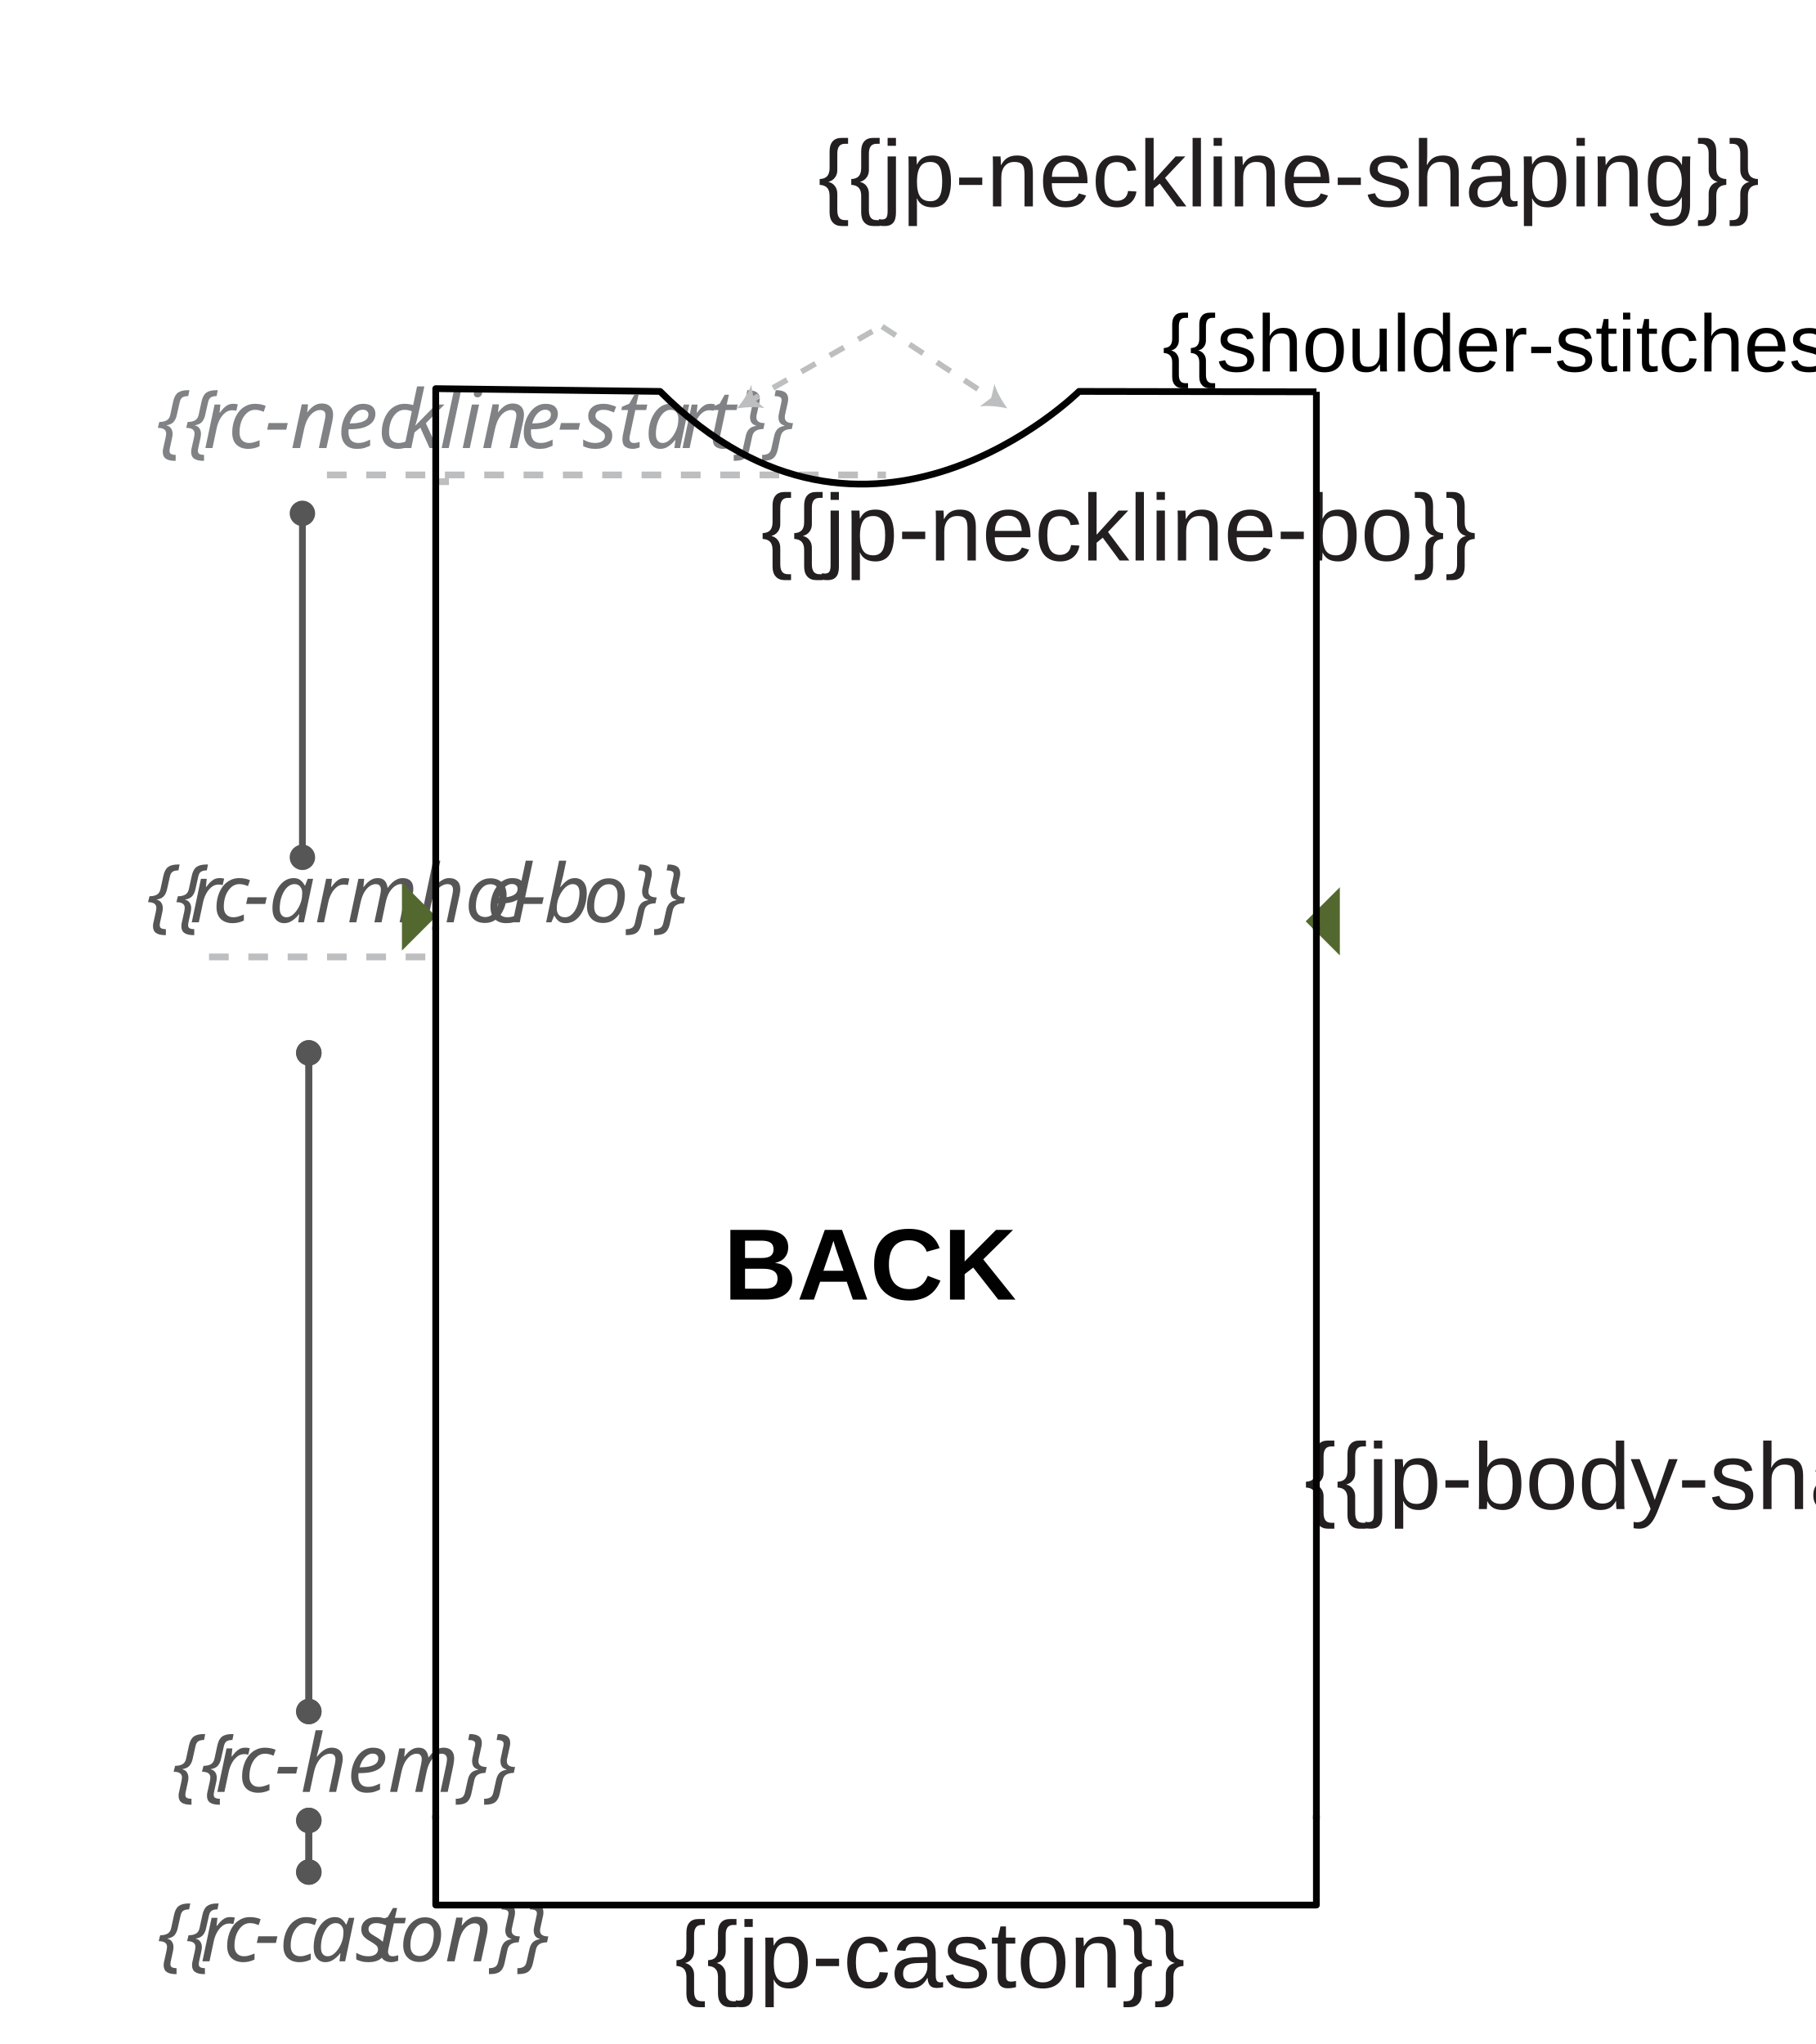
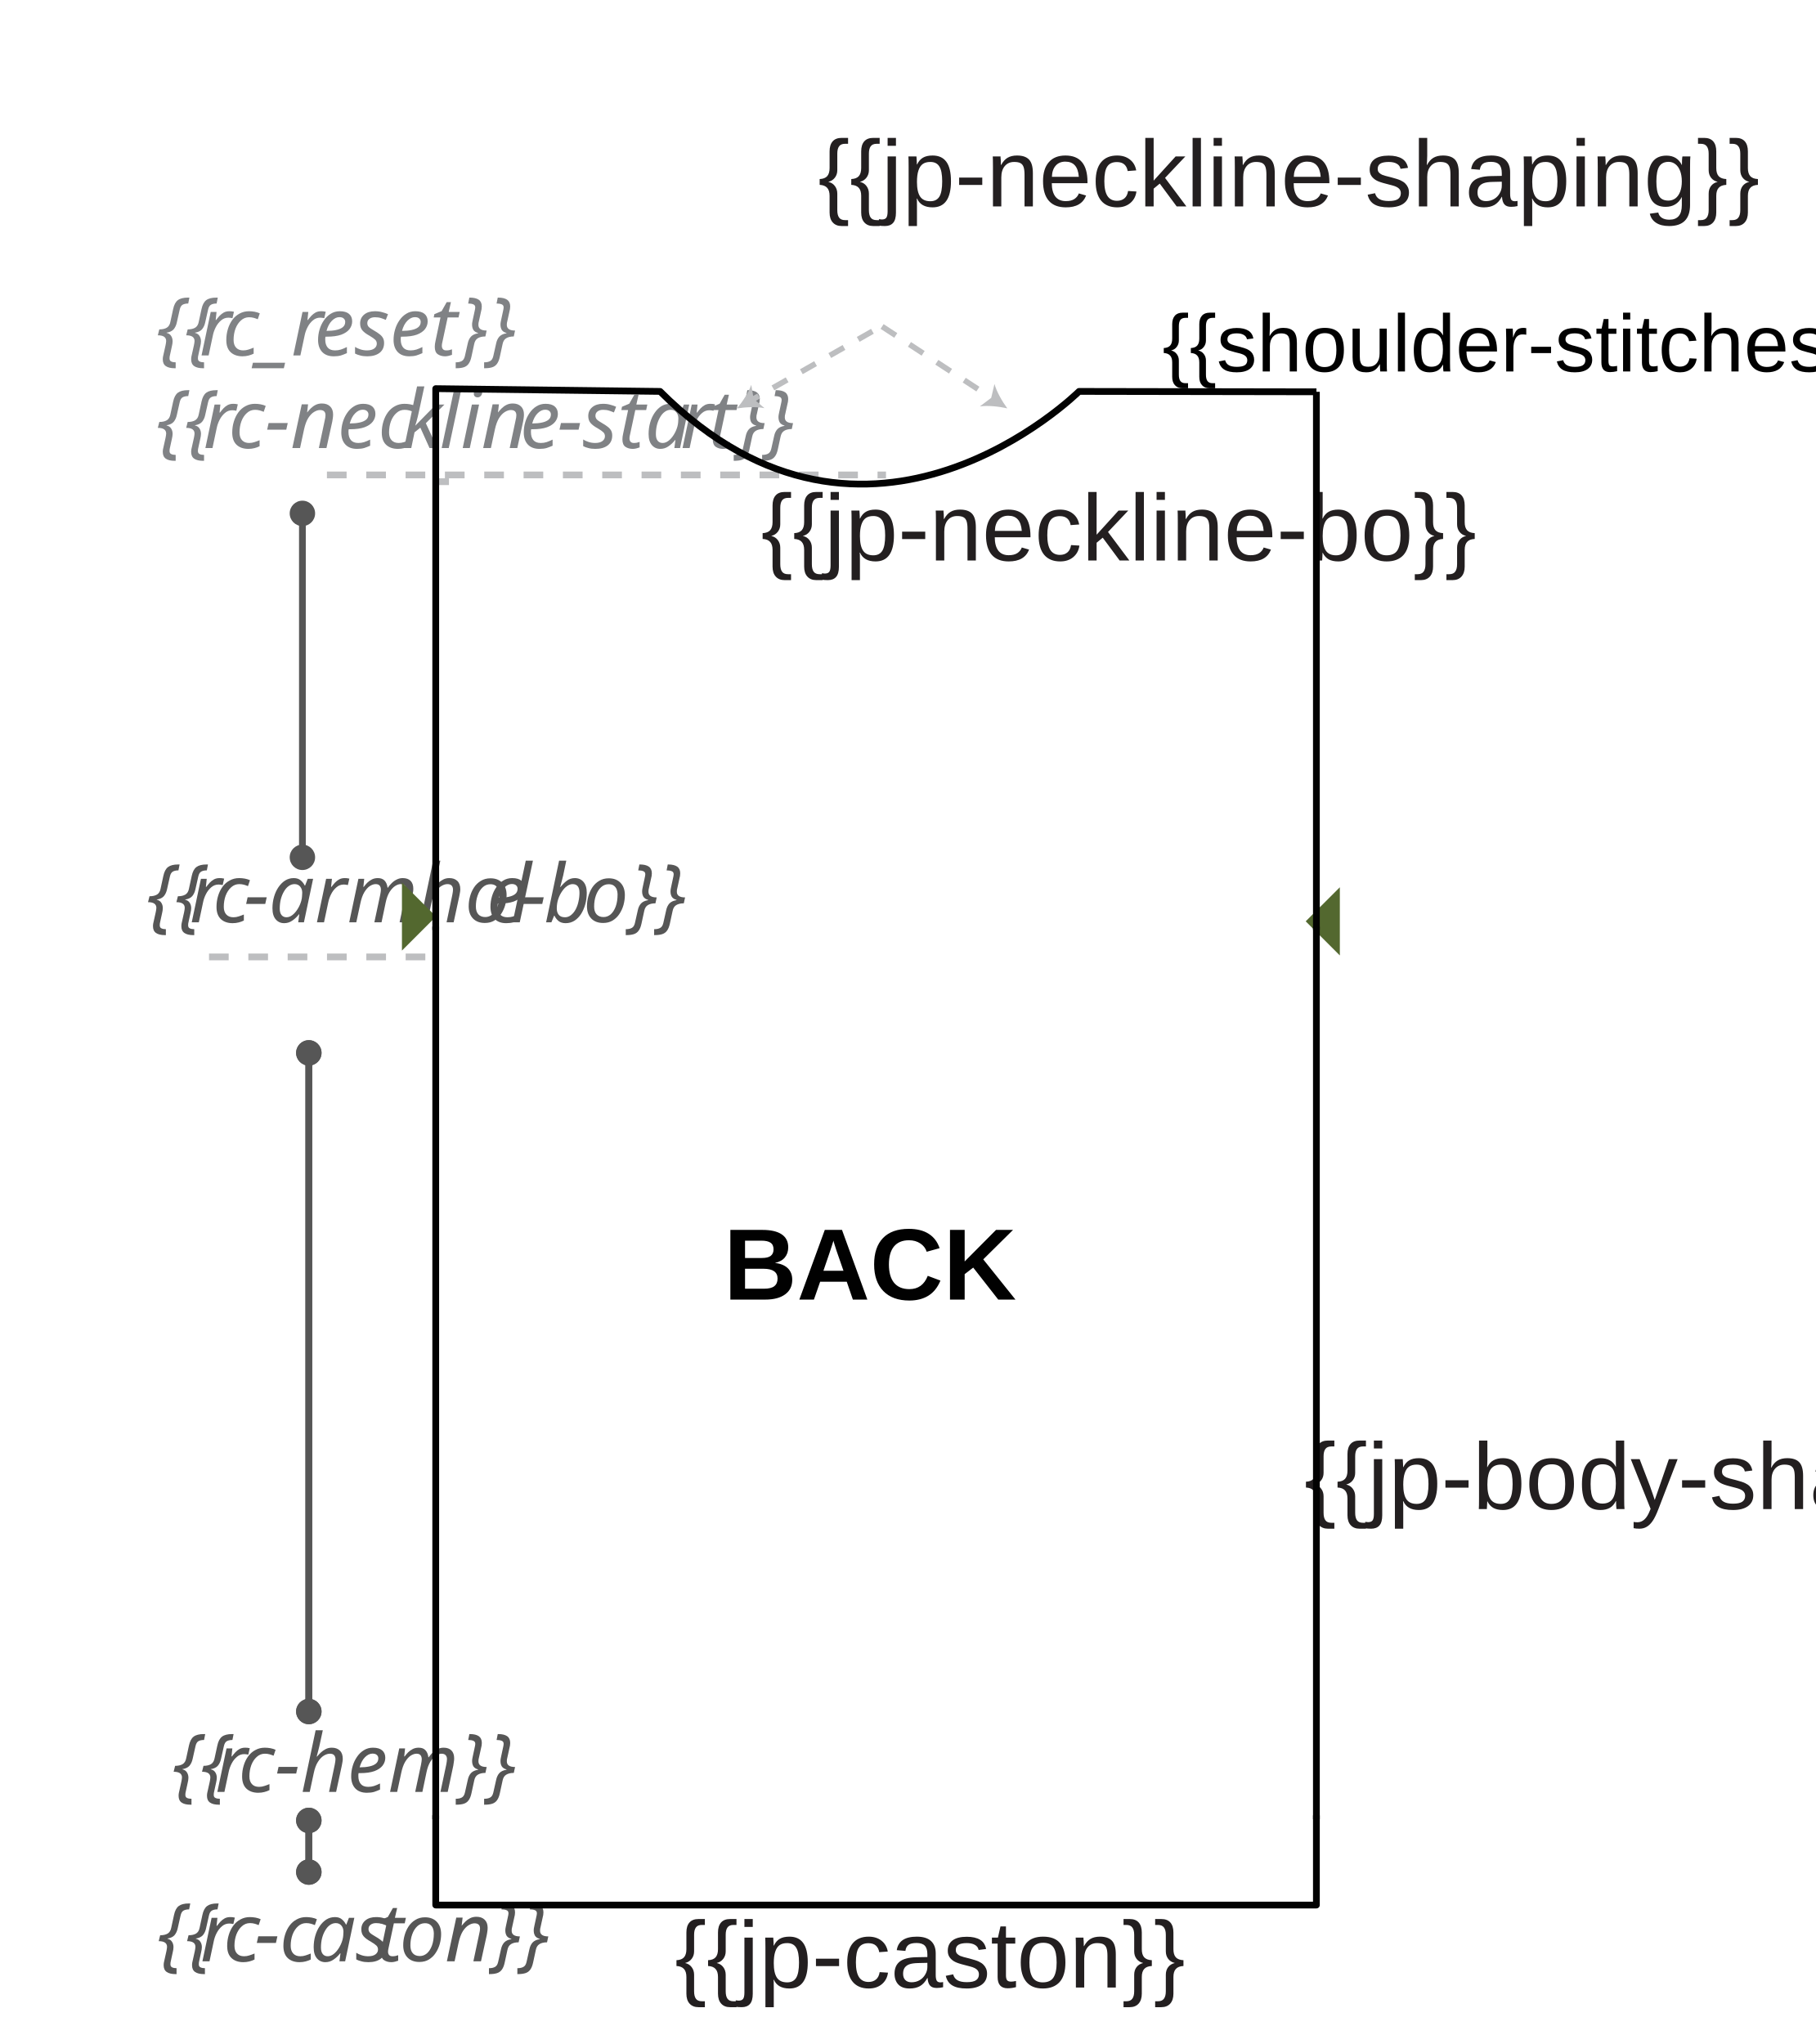
<svg xmlns="http://www.w3.org/2000/svg" width="3.73in" height="4.2in" viewBox="0 0 268.64 302.28">
  <g id="japanee_back">
    <text transform="translate(112.62 82.84)" fill="#231f20" font-family="ArialMT, Arial" font-size="14">
      <tspan x="0" y="0">{{jp-neckline-bo}}</tspan>
    </text>
    <text transform="translate(193.02 223.22)" fill="#231f20" font-family="ArialMT, Arial" font-size="14">
      <tspan x="0" y="0">{{jp-body-shaping}}</tspan>
    </text>
+     <g isolation="isolate">
+       <text transform="translate(23.23 52.5)" fill="#808285" font-family="MyriadPro-It, 'Myriad Pro'" font-size="12" font-style="italic" isolation="isolate">
+         <tspan x="0" y="0">{{</tspan>
+       </text>
+       <text transform="translate(29.48 52.5)" fill="#808285" font-family="MyriadPro-It, 'Myriad Pro'" font-size="12" font-style="italic" isolation="isolate">
+         <tspan x="0" y="0">r</tspan>
+       </text>
+       <text transform="translate(32.91 52.5)" fill="#808285" font-family="MyriadPro-It, 'Myriad Pro'" font-size="12" font-style="italic" isolation="isolate">
+         <tspan x="0" y="0">c_</tspan>
+       </text>
+       <text transform="translate(43.06 52.5)" fill="#808285" font-family="MyriadPro-It, 'Myriad Pro'" font-size="12" font-style="italic" isolation="isolate">
+         <tspan x="0" y="0">r</tspan>
+       </text>
+       <text transform="translate(46.49 52.5)" fill="#808285" font-family="MyriadPro-It, 'Myriad Pro'" font-size="12" font-style="italic" isolation="isolate">
+         <tspan x="0" y="0">eset}}</tspan>
+       </text>
+     </g>
    <text transform="translate(23.23 66.2)" fill="#808285" font-family="MyriadPro-It, 'Myriad Pro'" font-size="12" font-style="italic">
      <tspan x="0" y="0">{{</tspan>
      <tspan x="6.82" y="0" letter-spacing="0em">r</tspan>
      <tspan x="10.56" y="0">c-nec</tspan>
      <tspan x="36.24" y="0" letter-spacing="0em">k</tspan>
      <tspan x="41.8" y="0" letter-spacing="0em">lin</tspan>
      <tspan x="53.7" y="0" letter-spacing="0em">e</tspan>
      <tspan x="59.25" y="0">-sta</tspan>
      <tspan x="77.43" y="0" letter-spacing=".03em">r</tspan>
      <tspan x="81.56" y="0">t}}</tspan>
    </text>
    <text transform="translate(99.87 294.03)" fill="#231f20" font-family="ArialMT, Arial" font-size="14">
      <tspan x="0" y="0">{{jp-caston}}</tspan>
    </text>
    <text transform="translate(121.06 30.44)" fill="#231f20" font-family="ArialMT, Arial" font-size="14">
      <tspan x="0" y="0">{{jp-neckline-shaping}}</tspan>
    </text>
    <g isolation="isolate">
      <text transform="translate(21.78 136.39)" fill="#565656" font-family="MyriadPro-It, 'Myriad Pro'" font-size="12" font-style="italic" isolation="isolate">
        <tspan x="0" y="0">{{</tspan>
      </text>
      <text transform="translate(28.03 136.39)" fill="#565656" font-family="MyriadPro-It, 'Myriad Pro'" font-size="12" font-style="italic" isolation="isolate">
        <tspan x="0" y="0">r</tspan>
      </text>
      <text transform="translate(31.46 136.39)" fill="#565656" font-family="MyriadPro-It, 'Myriad Pro'" font-size="12" font-style="italic" isolation="isolate">
        <tspan x="0" y="0">c</tspan>
      </text>
      <text transform="translate(36.11 136.39)" fill="#565656" font-family="MyriadPro-It, 'Myriad Pro'" font-size="12" font-style="italic" isolation="isolate" letter-spacing=".02em">
        <tspan x="0" y="0">-</tspan>
      </text>
      <text transform="translate(39.74 136.39)" fill="#565656" font-family="MyriadPro-It, 'Myriad Pro'" font-size="12" font-style="italic" isolation="isolate">
        <tspan x="0" y="0">armhol</tspan>
      </text>
      <text transform="translate(72 136.39)" fill="#565656" font-family="MyriadPro-It, 'Myriad Pro'" font-size="12" font-style="italic" isolation="isolate" letter-spacing="0em">
        <tspan x="0" y="0">e</tspan>
      </text>
      <text transform="translate(77.1 136.39)" fill="#565656" font-family="MyriadPro-It, 'Myriad Pro'" font-size="12" font-style="italic" isolation="isolate">
        <tspan x="0" y="0">-</tspan>
      </text>
      <text transform="translate(80.47 136.39)" fill="#565656" font-family="MyriadPro-It, 'Myriad Pro'" font-size="12" font-style="italic" isolation="isolate">
        <tspan x="0" y="0">b</tspan>
      </text>
      <text transform="translate(86.28 136.39)" fill="#565656" font-family="MyriadPro-It, 'Myriad Pro'" font-size="12" font-style="italic" isolation="isolate">
        <tspan x="0" y="0">o}}</tspan>
      </text>
    </g>
    <line x1="64.94" y1="71.18" x2="66.44" y2="71.18" fill="none" stroke="#bdbec0" stroke-miterlimit="10" />
    <line x1="30.93" y1="141.51" x2="64.44" y2="141.51" fill="none" stroke="#bdbec0" stroke-dasharray="2.91 2.91" stroke-miterlimit="10" />
    <line x1="48.38" y1="70.18" x2="131.11" y2="70.18" fill="none" stroke="#bdbec0" stroke-dasharray="2.91 2.91" stroke-miterlimit="10" />
    <line x1="129.1" y1="48.92" x2="111.25" y2="59.08" fill="none" stroke="#bdbec0" stroke-dasharray="2.42 2.42" stroke-miterlimit="10" stroke-width=".83" />
    <path d="M109.06,60.33c.81-.97,1.72-2.34,2.11-3.48l.36,2.08,1.6,1.37c-1.18-.24-2.83-.16-4.07.04Z" fill="#bdbec0" />
    <line x1="130.53" y1="48.21" x2="146.96" y2="58.95" fill="none" stroke="#bdbec0" stroke-dasharray="2.42 2.42" stroke-miterlimit="10" stroke-width=".83" />
    <path d="M149.06,60.33c-1.23-.28-2.87-.46-4.06-.29l1.68-1.27.48-2.05c.33,1.16,1.15,2.59,1.9,3.61Z" fill="#bdbec0" />
    <g isolation="isolate">
      <text transform="translate(23.36 290.15)" fill="#565656" font-family="MyriadPro-It, 'Myriad Pro'" font-size="12" font-style="italic" isolation="isolate">
        <tspan x="0" y="0">{{</tspan>
      </text>
      <text transform="translate(29.61 290.15)" fill="#565656" font-family="MyriadPro-It, 'Myriad Pro'" font-size="12" font-style="italic" isolation="isolate">
        <tspan x="0" y="0">r</tspan>
      </text>
      <text transform="translate(33.04 290.15)" fill="#565656" font-family="MyriadPro-It, 'Myriad Pro'" font-size="12" font-style="italic" isolation="isolate">
        <tspan x="0" y="0">c</tspan>
      </text>
      <text transform="translate(37.69 290.15)" fill="#565656" font-family="MyriadPro-It, 'Myriad Pro'" font-size="12" font-style="italic" isolation="isolate" letter-spacing=".03em">
        <tspan x="0" y="0">-</tspan>
      </text>
      <text transform="translate(41.36 290.15)" fill="#565656" font-family="MyriadPro-It, 'Myriad Pro'" font-size="12" font-style="italic" isolation="isolate" letter-spacing="-.02em">
        <tspan x="0" y="0">c</tspan>
      </text>
      <text transform="translate(45.84 290.15)" fill="#565656" font-family="MyriadPro-It, 'Myriad Pro'" font-size="12" font-style="italic" isolation="isolate">
        <tspan x="0" y="0">as</tspan>
      </text>
      <text transform="translate(55.69 290.15)" fill="#565656" font-family="MyriadPro-It, 'Myriad Pro'" font-size="12" font-style="italic" isolation="isolate">
        <tspan x="0" y="0">t</tspan>
      </text>
      <text transform="translate(59.09 290.15)" fill="#565656" font-family="MyriadPro-It, 'Myriad Pro'" font-size="12" font-style="italic" isolation="isolate">
        <tspan x="0" y="0">on}}</tspan>
      </text>
    </g>
    <line x1="44.75" y1="75.78" x2="44.75" y2="126.86" fill="none" stroke="#565656" />
    <circle cx="44.75" cy="75.87" r="1.88" fill="#565656" />
    <path d="M42.87,126.77c0,1.04.84,1.88,1.88,1.88s1.88-.84,1.88-1.88-.84-1.88-1.88-1.88-1.88.84-1.88,1.88Z" fill="#565656" />
    <line x1="45.7" y1="155.62" x2="45.7" y2="253.27" fill="none" stroke="#565656" />
    <circle cx="45.7" cy="155.71" r="1.88" fill="#565656" />
    <circle cx="45.7" cy="253.18" r="1.88" fill="#565656" />
    <line x1="45.7" y1="155.62" x2="45.7" y2="253.27" fill="none" stroke="#565656" />
    <circle cx="45.7" cy="155.71" r="1.88" fill="#565656" />
    <circle cx="45.7" cy="253.18" r="1.88" fill="#565656" />
    <line x1="45.7" y1="269.2" x2="45.7" y2="277.04" fill="none" stroke="#565656" />
    <path d="M43.82,269.3c0-1.04.84-1.88,1.88-1.88s1.88.84,1.88,1.88-.84,1.88-1.88,1.88-1.88-.84-1.88-1.88Z" fill="#565656" />
    <circle cx="45.7" cy="276.94" r="1.88" fill="#565656" />
    <line x1="45.7" y1="269.2" x2="45.7" y2="277.04" fill="none" stroke="#565656" />
    <path d="M43.82,269.3c0-1.04.84-1.88,1.88-1.88s1.88.84,1.88,1.88-.84,1.88-1.88,1.88-1.88-.84-1.88-1.88Z" fill="#565656" />
    <circle cx="45.7" cy="276.94" r="1.88" fill="#565656" />
    <g isolation="isolate">
      <text transform="translate(25.57 265.08)" fill="#565656" font-family="MyriadPro-It, 'Myriad Pro'" font-size="12" font-style="italic" isolation="isolate">
        <tspan x="0" y="0">{{</tspan>
      </text>
      <text transform="translate(31.82 265.08)" fill="#565656" font-family="MyriadPro-It, 'Myriad Pro'" font-size="12" font-style="italic" isolation="isolate">
        <tspan x="0" y="0">r</tspan>
      </text>
      <text transform="translate(35.25 265.08)" fill="#565656" font-family="MyriadPro-It, 'Myriad Pro'" font-size="12" font-style="italic" isolation="isolate">
        <tspan x="0" y="0">c-hem}}</tspan>
      </text>
    </g>
    <g id="NECK_WIDTH_STS" isolation="isolate">
      <g isolation="isolate">
        <g isolation="isolate">
          <g isolation="isolate">
            <g isolation="isolate">
              <g isolation="isolate">
                <g isolation="isolate">
                  <g isolation="isolate">
                    <text transform="translate(172.01 54.87)" fill="#010101" font-family="ArialMT, Arial" font-size="12" isolation="isolate">
                      <tspan x="0" y="0">{{shoulder-stitches}}sts</tspan>
                    </text>
                  </g>
                </g>
              </g>
            </g>
          </g>
        </g>
      </g>
    </g>
    <g id="targets">
      <circle id="jp-shoulder" cx="200.77" cy="62.62" r="4.28" fill="none" />
      <circle id="jp-cast-on" cx="81.02" cy="293.59" r="4.28" fill="none" />
      <circle id="jp-side-shaping" cx="207.9" cy="214.22" r="4.28" fill="none" />
      <circle id="jp-armhole" cx="210.27" cy="138.18" r="4.28" fill="none" />
      <circle id="jp-armhole-shaping" cx="210.27" cy="113.94" r="4.28" fill="none" />
      <circle id="jp-neckline" cx="89.85" cy="22.82" r="4.28" fill="none" />
      <circle id="jp-neck-center" cx="142.61" cy="78.3" r="4.28" fill="none" />
      <circle id="jp-rows-neckine" cx="51.54" cy="69.74" r="4.28" fill="none" />
      <circle id="jp-rows-reset" cx="51.54" cy="133.9" r="4.28" fill="none" />
      <circle id="jp-rows-armhole-start" cx="51.54" cy="146.73" r="4.28" fill="none" />
      <circle id="jp-rows-hem" cx="51.54" cy="262.69" r="4.28" fill="none" />
      <circle id="jp-rows-cast-on" cx="52.01" cy="282.66" r="4.28" fill="none" />
    </g>
    <g id="underarm_markers">
      <polygon points="59.48 130.49 64.52 135.53 59.48 140.57 59.48 130.49" fill="#53682f" />
      <polygon points="198.27 141.29 193.22 136.24 198.27 131.2 198.27 141.29" fill="#53682f" />
    </g>
  </g>
  <g id="bodies">
    <g id="straight_back">
      <polyline points="64.48 268.62 64.48 281.82 194.8 281.82 194.8 268.62" fill="none" stroke="#020202" stroke-linecap="round" stroke-linejoin="round" />
      <path d="M64.48,137.02v132.1" fill="none" stroke="#020202" />
      <path d="M194.8,137.02v132.1" fill="none" stroke="#020202" />
      <path d="M64.48,137.52V57.41l33.2.41c30.92,30.87,62,0,62,0l35.13.06" fill="none" stroke="#020202" stroke-linejoin="round" />
      <path d="M194.8,57.88v79.64" fill="none" stroke="#020202" stroke-linejoin="round" />
    </g>
    <g isolation="isolate">
      <g isolation="isolate">
        <g isolation="isolate">
          <g isolation="isolate">
            <g isolation="isolate">
              <g isolation="isolate">
                <g isolation="isolate">
                  <text transform="translate(107.08 192.22)" fill="#010101" font-family="Arial-BoldMT, Arial" font-size="15" font-weight="700" isolation="isolate">
                    <tspan x="0" y="0">BACK</tspan>
                  </text>
                </g>
              </g>
            </g>
          </g>
        </g>
      </g>
    </g>
  </g>
</svg>
